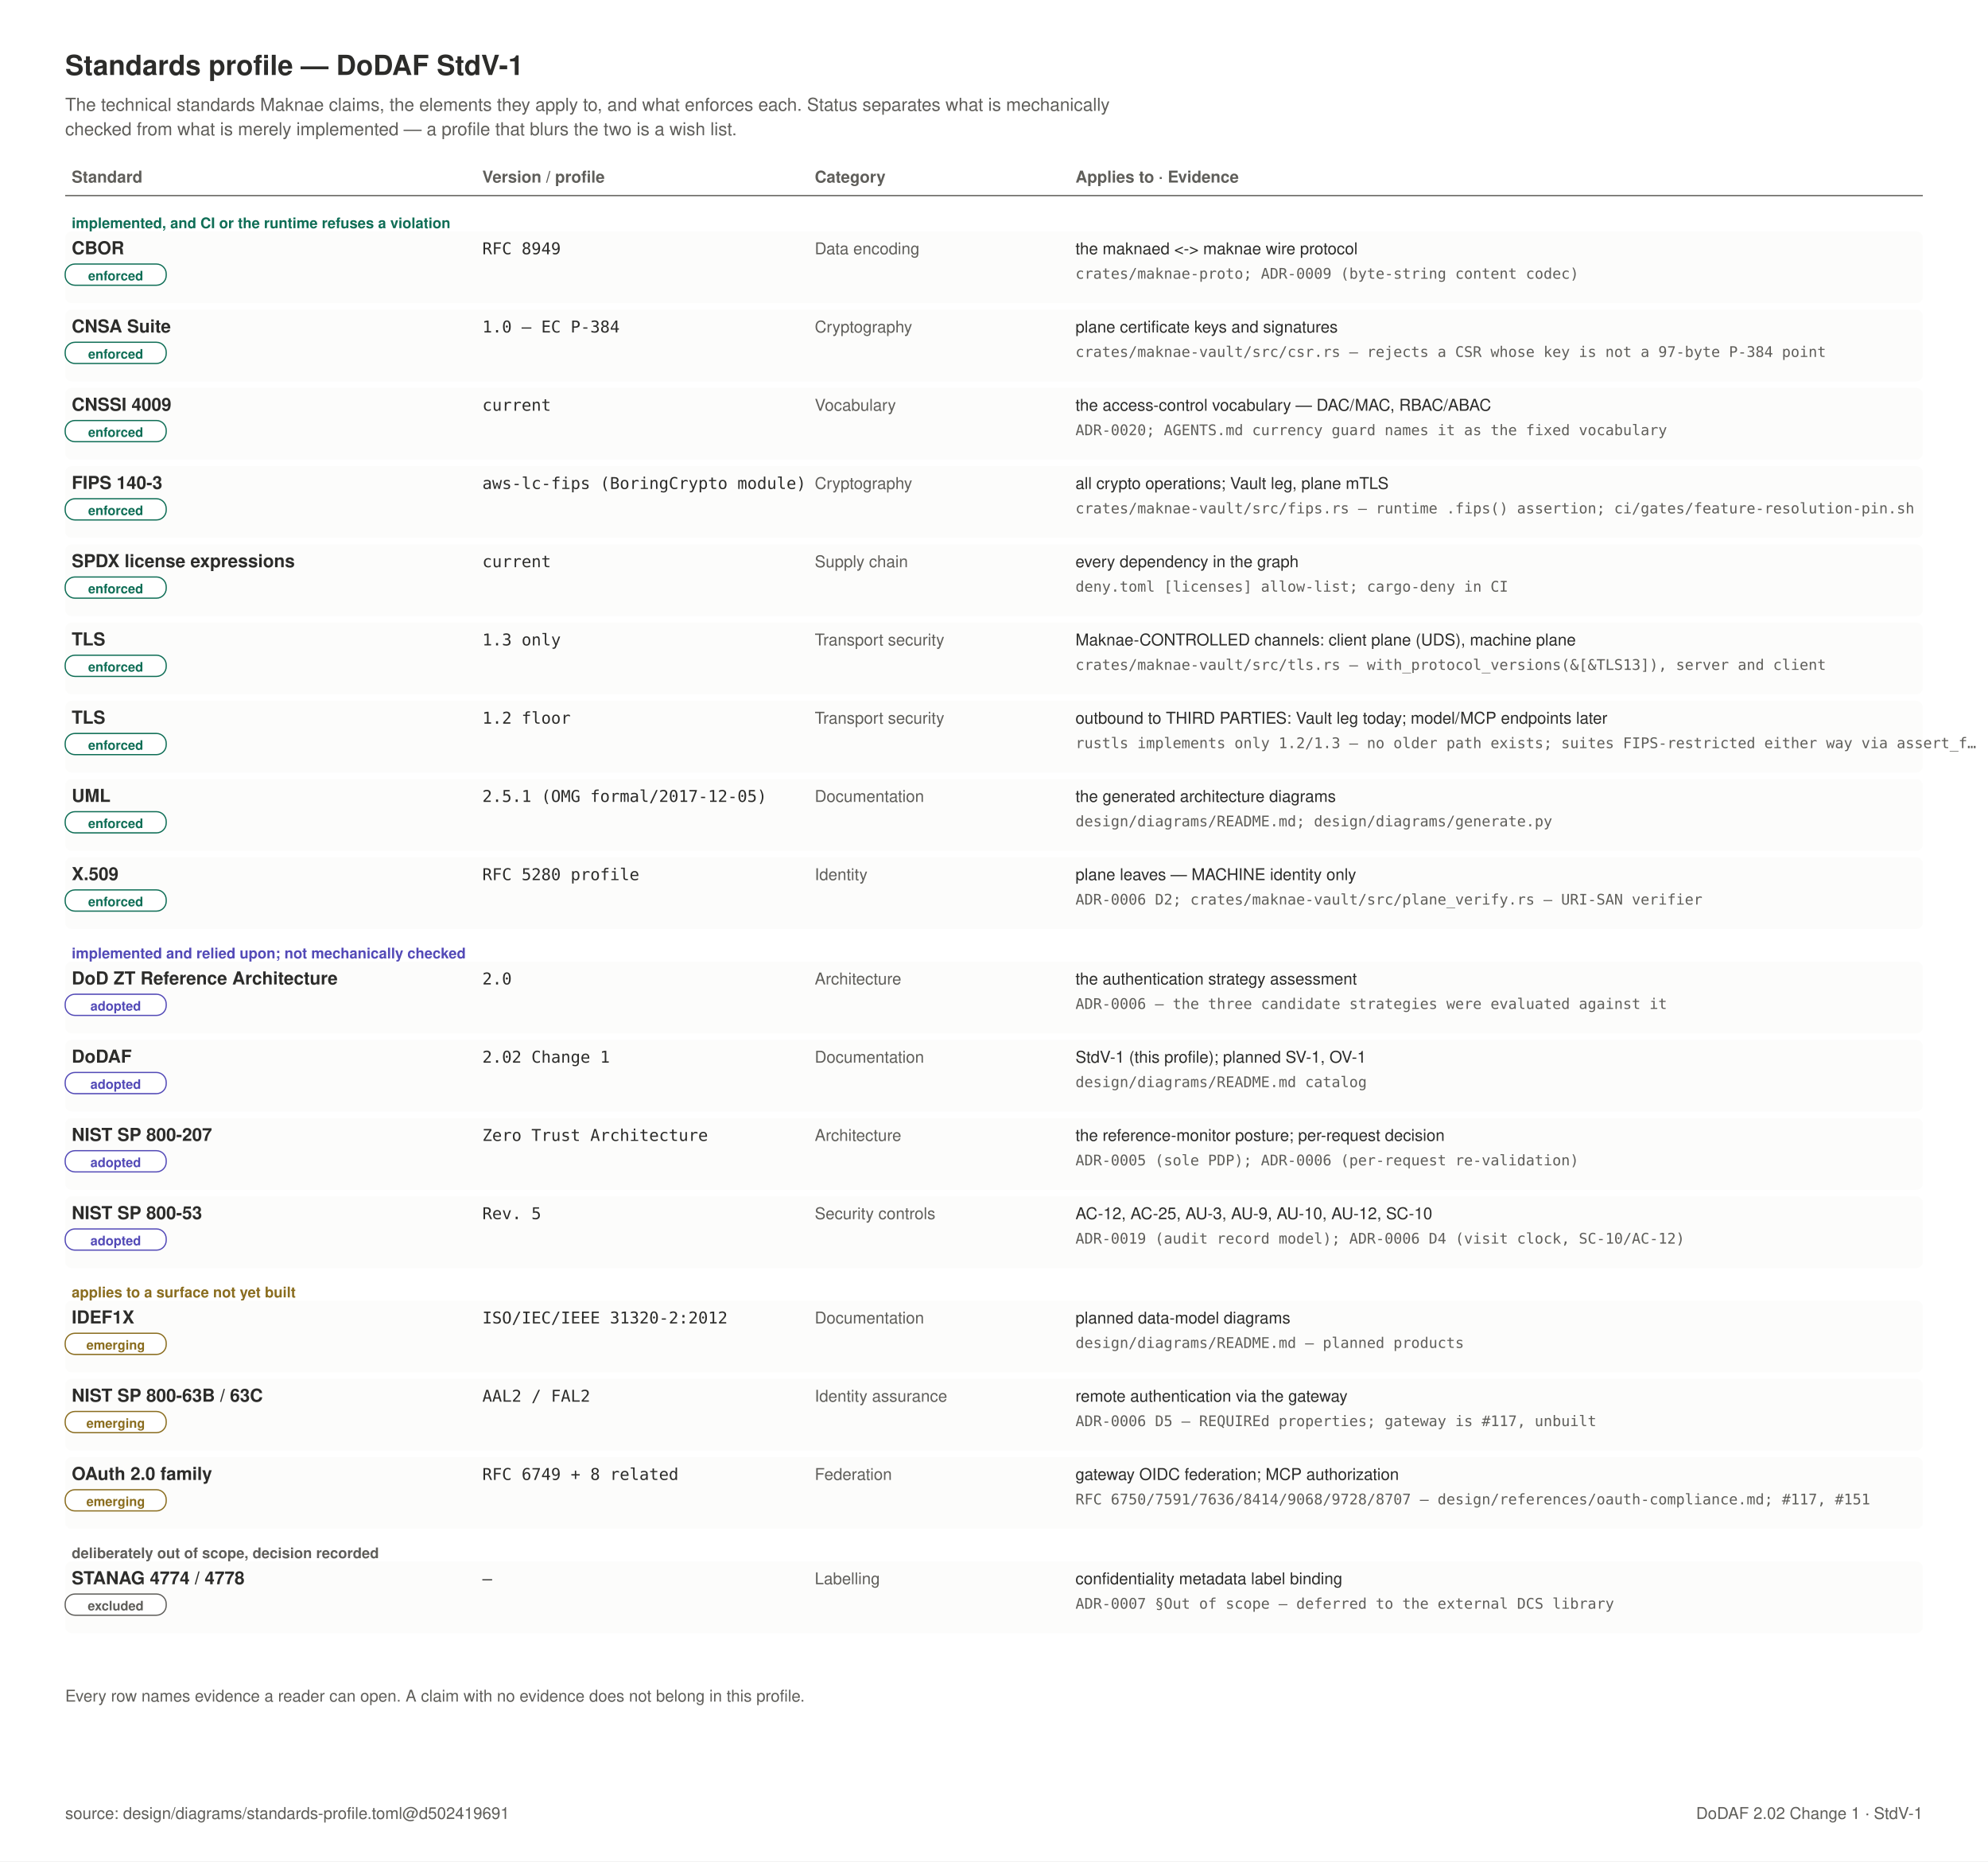
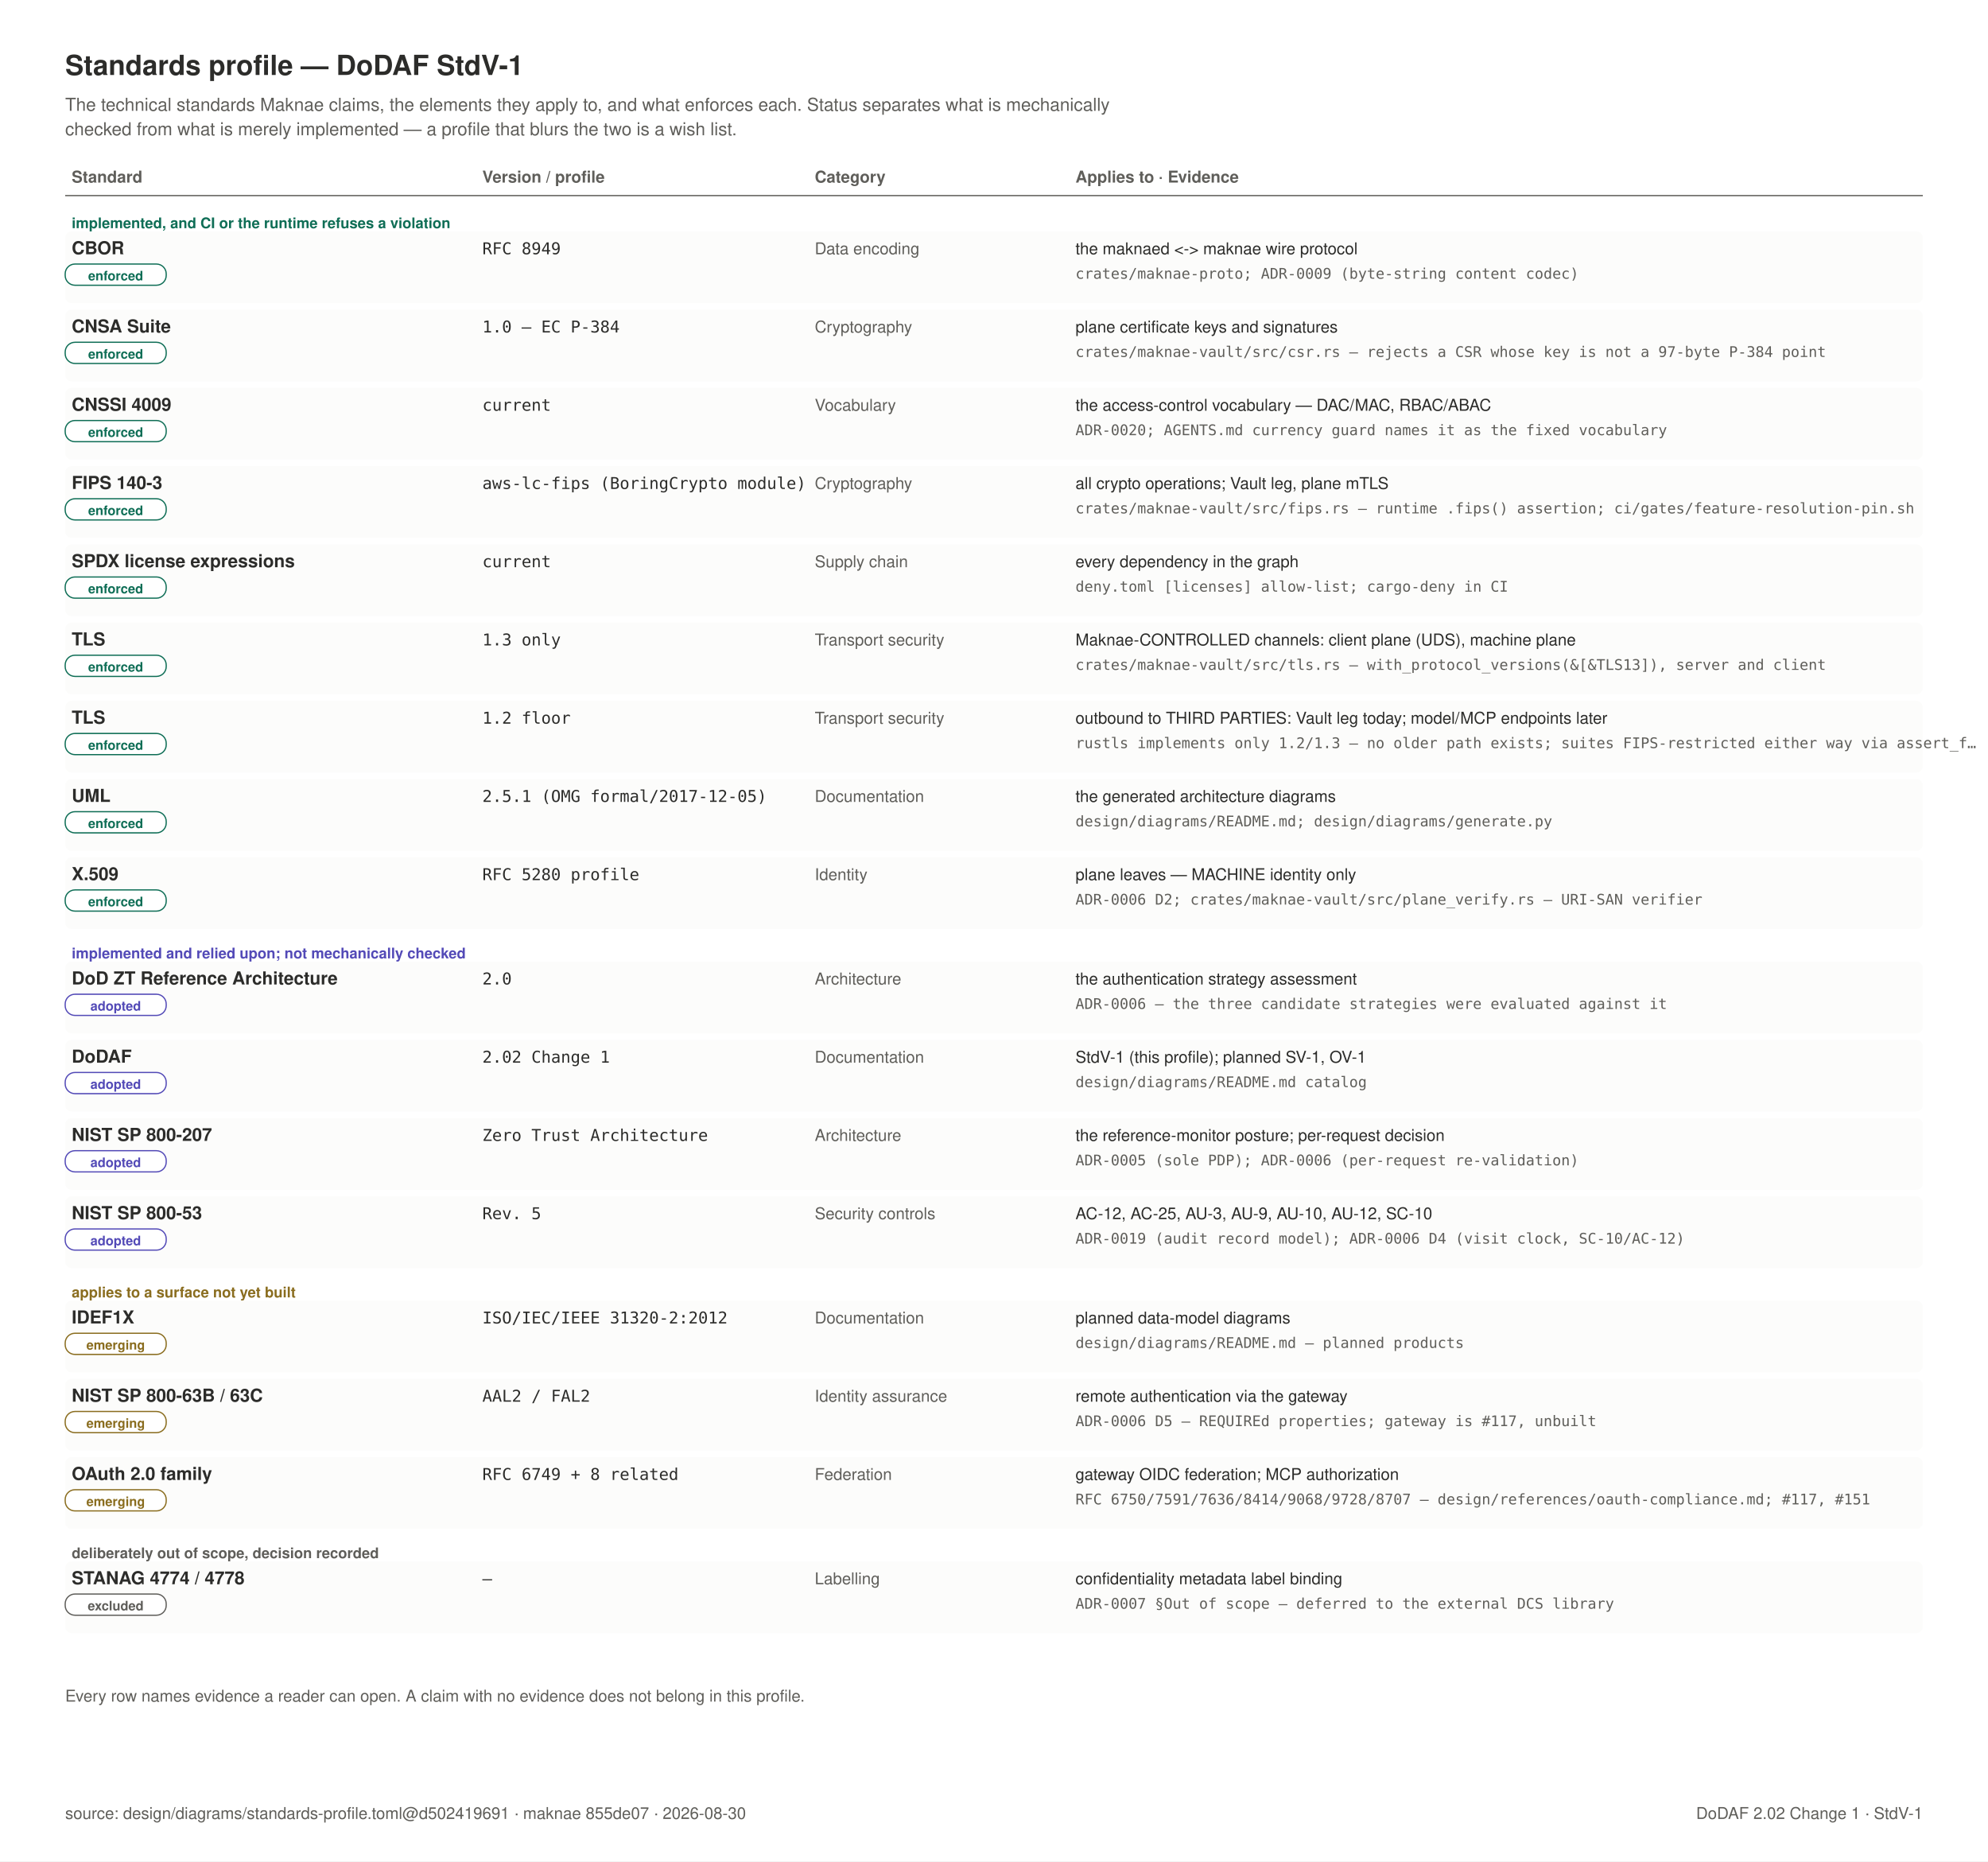
<svg xmlns="http://www.w3.org/2000/svg" width="1220" height="1142" viewBox="0 0 1220 1142" role="img">
  <rect x="0" y="0" width="1220" height="1142" fill="#FFFFFF" />
  <text x="40" y="46" text-anchor="start" font-family="Helvetica, Arial, sans-serif" font-size="17" font-weight="600" fill="#2C2C2A">Standards profile — DoDAF StdV-1</text>
  <text x="40" y="68" text-anchor="start" font-family="Helvetica, Arial, sans-serif" font-size="11" font-weight="400" fill="#5F5E5A">The technical standards Maknae claims, the elements they apply to, and what enforces each. Status separates what is mechanically</text>
  <text x="40" y="83" text-anchor="start" font-family="Helvetica, Arial, sans-serif" font-size="11" font-weight="400" fill="#5F5E5A">checked from what is merely implemented — a profile that blurs the two is a wish list.</text>
  <text x="44" y="112" text-anchor="start" font-family="Helvetica, Arial, sans-serif" font-size="10" font-weight="600" fill="#5F5E5A">Standard</text>
  <text x="296" y="112" text-anchor="start" font-family="Helvetica, Arial, sans-serif" font-size="10" font-weight="600" fill="#5F5E5A">Version / profile</text>
  <text x="500" y="112" text-anchor="start" font-family="Helvetica, Arial, sans-serif" font-size="10" font-weight="600" fill="#5F5E5A">Category</text>
  <text x="660" y="112" text-anchor="start" font-family="Helvetica, Arial, sans-serif" font-size="10" font-weight="600" fill="#5F5E5A">Applies to  ·  Evidence</text>
  <line x1="40" y1="120" x2="1180" y2="120" stroke="#5F5E5A" stroke-width="0.75" />
  <text x="44" y="140" text-anchor="start" font-family="Helvetica, Arial, sans-serif" font-size="9" font-weight="600" fill="#0F6E56">implemented, and CI or the runtime refuses a violation</text>
  <rect x="40" y="142" width="1140" height="44" rx="4" fill="#FCFCFB" stroke="none" stroke-width="0" />
  <text x="44" y="156" text-anchor="start" font-family="Helvetica, Arial, sans-serif" font-size="11" font-weight="600" fill="#2C2C2A">CBOR</text>
  <rect x="40" y="162" width="62" height="13" rx="6" fill="#FFFFFF" stroke="#0F6E56" stroke-width="0.75" />
  <text x="71" y="172" text-anchor="middle" font-family="Helvetica, Arial, sans-serif" font-size="8" font-weight="600" fill="#0F6E56">enforced</text>
  <text x="296" y="156" text-anchor="start" font-family="ui-monospace, SFMono-Regular, Menlo, monospace" font-size="10" font-weight="400" fill="#2C2C2A">RFC 8949</text>
  <text x="500" y="156" text-anchor="start" font-family="Helvetica, Arial, sans-serif" font-size="10" font-weight="400" fill="#5F5E5A">Data encoding</text>
  <text x="660" y="156" text-anchor="start" font-family="Helvetica, Arial, sans-serif" font-size="10" font-weight="400" fill="#2C2C2A">the maknaed &lt;-&gt; maknae wire protocol</text>
  <text x="660" y="171" text-anchor="start" font-family="ui-monospace, SFMono-Regular, Menlo, monospace" font-size="9" font-weight="400" fill="#5F5E5A">crates/maknae-proto; ADR-0009 (byte-string content codec)</text>
  <rect x="40" y="190" width="1140" height="44" rx="4" fill="#FCFCFB" stroke="none" stroke-width="0" />
  <text x="44" y="204" text-anchor="start" font-family="Helvetica, Arial, sans-serif" font-size="11" font-weight="600" fill="#2C2C2A">CNSA Suite</text>
  <rect x="40" y="210" width="62" height="13" rx="6" fill="#FFFFFF" stroke="#0F6E56" stroke-width="0.75" />
  <text x="71" y="220" text-anchor="middle" font-family="Helvetica, Arial, sans-serif" font-size="8" font-weight="600" fill="#0F6E56">enforced</text>
  <text x="296" y="204" text-anchor="start" font-family="ui-monospace, SFMono-Regular, Menlo, monospace" font-size="10" font-weight="400" fill="#2C2C2A">1.0 — EC P-384</text>
  <text x="500" y="204" text-anchor="start" font-family="Helvetica, Arial, sans-serif" font-size="10" font-weight="400" fill="#5F5E5A">Cryptography</text>
  <text x="660" y="204" text-anchor="start" font-family="Helvetica, Arial, sans-serif" font-size="10" font-weight="400" fill="#2C2C2A">plane certificate keys and signatures</text>
  <text x="660" y="219" text-anchor="start" font-family="ui-monospace, SFMono-Regular, Menlo, monospace" font-size="9" font-weight="400" fill="#5F5E5A">crates/maknae-vault/src/csr.rs — rejects a CSR whose key is not a 97-byte P-384 point</text>
  <rect x="40" y="238" width="1140" height="44" rx="4" fill="#FCFCFB" stroke="none" stroke-width="0" />
  <text x="44" y="252" text-anchor="start" font-family="Helvetica, Arial, sans-serif" font-size="11" font-weight="600" fill="#2C2C2A">CNSSI 4009</text>
  <rect x="40" y="258" width="62" height="13" rx="6" fill="#FFFFFF" stroke="#0F6E56" stroke-width="0.75" />
  <text x="71" y="268" text-anchor="middle" font-family="Helvetica, Arial, sans-serif" font-size="8" font-weight="600" fill="#0F6E56">enforced</text>
  <text x="296" y="252" text-anchor="start" font-family="ui-monospace, SFMono-Regular, Menlo, monospace" font-size="10" font-weight="400" fill="#2C2C2A">current</text>
  <text x="500" y="252" text-anchor="start" font-family="Helvetica, Arial, sans-serif" font-size="10" font-weight="400" fill="#5F5E5A">Vocabulary</text>
  <text x="660" y="252" text-anchor="start" font-family="Helvetica, Arial, sans-serif" font-size="10" font-weight="400" fill="#2C2C2A">the access-control vocabulary — DAC/MAC, RBAC/ABAC</text>
  <text x="660" y="267" text-anchor="start" font-family="ui-monospace, SFMono-Regular, Menlo, monospace" font-size="9" font-weight="400" fill="#5F5E5A">ADR-0020; AGENTS.md currency guard names it as the fixed vocabulary</text>
  <rect x="40" y="286" width="1140" height="44" rx="4" fill="#FCFCFB" stroke="none" stroke-width="0" />
  <text x="44" y="300" text-anchor="start" font-family="Helvetica, Arial, sans-serif" font-size="11" font-weight="600" fill="#2C2C2A">FIPS 140-3</text>
  <rect x="40" y="306" width="62" height="13" rx="6" fill="#FFFFFF" stroke="#0F6E56" stroke-width="0.75" />
  <text x="71" y="316" text-anchor="middle" font-family="Helvetica, Arial, sans-serif" font-size="8" font-weight="600" fill="#0F6E56">enforced</text>
  <text x="296" y="300" text-anchor="start" font-family="ui-monospace, SFMono-Regular, Menlo, monospace" font-size="10" font-weight="400" fill="#2C2C2A">aws-lc-fips (BoringCrypto module)</text>
  <text x="500" y="300" text-anchor="start" font-family="Helvetica, Arial, sans-serif" font-size="10" font-weight="400" fill="#5F5E5A">Cryptography</text>
  <text x="660" y="300" text-anchor="start" font-family="Helvetica, Arial, sans-serif" font-size="10" font-weight="400" fill="#2C2C2A">all crypto operations; Vault leg, plane mTLS</text>
  <text x="660" y="315" text-anchor="start" font-family="ui-monospace, SFMono-Regular, Menlo, monospace" font-size="9" font-weight="400" fill="#5F5E5A">crates/maknae-vault/src/fips.rs — runtime .fips() assertion; ci/gates/feature-resolution-pin.sh</text>
  <rect x="40" y="334" width="1140" height="44" rx="4" fill="#FCFCFB" stroke="none" stroke-width="0" />
  <text x="44" y="348" text-anchor="start" font-family="Helvetica, Arial, sans-serif" font-size="11" font-weight="600" fill="#2C2C2A">SPDX license expressions</text>
  <rect x="40" y="354" width="62" height="13" rx="6" fill="#FFFFFF" stroke="#0F6E56" stroke-width="0.75" />
  <text x="71" y="364" text-anchor="middle" font-family="Helvetica, Arial, sans-serif" font-size="8" font-weight="600" fill="#0F6E56">enforced</text>
  <text x="296" y="348" text-anchor="start" font-family="ui-monospace, SFMono-Regular, Menlo, monospace" font-size="10" font-weight="400" fill="#2C2C2A">current</text>
  <text x="500" y="348" text-anchor="start" font-family="Helvetica, Arial, sans-serif" font-size="10" font-weight="400" fill="#5F5E5A">Supply chain</text>
  <text x="660" y="348" text-anchor="start" font-family="Helvetica, Arial, sans-serif" font-size="10" font-weight="400" fill="#2C2C2A">every dependency in the graph</text>
  <text x="660" y="363" text-anchor="start" font-family="ui-monospace, SFMono-Regular, Menlo, monospace" font-size="9" font-weight="400" fill="#5F5E5A">deny.toml [licenses] allow-list; cargo-deny in CI</text>
  <rect x="40" y="382" width="1140" height="44" rx="4" fill="#FCFCFB" stroke="none" stroke-width="0" />
  <text x="44" y="396" text-anchor="start" font-family="Helvetica, Arial, sans-serif" font-size="11" font-weight="600" fill="#2C2C2A">TLS</text>
  <rect x="40" y="402" width="62" height="13" rx="6" fill="#FFFFFF" stroke="#0F6E56" stroke-width="0.75" />
  <text x="71" y="412" text-anchor="middle" font-family="Helvetica, Arial, sans-serif" font-size="8" font-weight="600" fill="#0F6E56">enforced</text>
  <text x="296" y="396" text-anchor="start" font-family="ui-monospace, SFMono-Regular, Menlo, monospace" font-size="10" font-weight="400" fill="#2C2C2A">1.3 only</text>
  <text x="500" y="396" text-anchor="start" font-family="Helvetica, Arial, sans-serif" font-size="10" font-weight="400" fill="#5F5E5A">Transport security</text>
  <text x="660" y="396" text-anchor="start" font-family="Helvetica, Arial, sans-serif" font-size="10" font-weight="400" fill="#2C2C2A">Maknae-CONTROLLED channels: client plane (UDS), machine plane</text>
  <text x="660" y="411" text-anchor="start" font-family="ui-monospace, SFMono-Regular, Menlo, monospace" font-size="9" font-weight="400" fill="#5F5E5A">crates/maknae-vault/src/tls.rs — with_protocol_versions(&amp;[&amp;TLS13]), server and client</text>
  <rect x="40" y="430" width="1140" height="44" rx="4" fill="#FCFCFB" stroke="none" stroke-width="0" />
  <text x="44" y="444" text-anchor="start" font-family="Helvetica, Arial, sans-serif" font-size="11" font-weight="600" fill="#2C2C2A">TLS</text>
  <rect x="40" y="450" width="62" height="13" rx="6" fill="#FFFFFF" stroke="#0F6E56" stroke-width="0.75" />
  <text x="71" y="460" text-anchor="middle" font-family="Helvetica, Arial, sans-serif" font-size="8" font-weight="600" fill="#0F6E56">enforced</text>
  <text x="296" y="444" text-anchor="start" font-family="ui-monospace, SFMono-Regular, Menlo, monospace" font-size="10" font-weight="400" fill="#2C2C2A">1.2 floor</text>
  <text x="500" y="444" text-anchor="start" font-family="Helvetica, Arial, sans-serif" font-size="10" font-weight="400" fill="#5F5E5A">Transport security</text>
  <text x="660" y="444" text-anchor="start" font-family="Helvetica, Arial, sans-serif" font-size="10" font-weight="400" fill="#2C2C2A">outbound to THIRD PARTIES: Vault leg today; model/MCP endpoints later</text>
  <text x="660" y="459" text-anchor="start" font-family="ui-monospace, SFMono-Regular, Menlo, monospace" font-size="9" font-weight="400" fill="#5F5E5A">rustls implements only 1.2/1.3 — no older path exists; suites FIPS-restricted either way via assert_f…</text>
  <rect x="40" y="478" width="1140" height="44" rx="4" fill="#FCFCFB" stroke="none" stroke-width="0" />
  <text x="44" y="492" text-anchor="start" font-family="Helvetica, Arial, sans-serif" font-size="11" font-weight="600" fill="#2C2C2A">UML</text>
  <rect x="40" y="498" width="62" height="13" rx="6" fill="#FFFFFF" stroke="#0F6E56" stroke-width="0.75" />
  <text x="71" y="508" text-anchor="middle" font-family="Helvetica, Arial, sans-serif" font-size="8" font-weight="600" fill="#0F6E56">enforced</text>
  <text x="296" y="492" text-anchor="start" font-family="ui-monospace, SFMono-Regular, Menlo, monospace" font-size="10" font-weight="400" fill="#2C2C2A">2.5.1 (OMG formal/2017-12-05)</text>
  <text x="500" y="492" text-anchor="start" font-family="Helvetica, Arial, sans-serif" font-size="10" font-weight="400" fill="#5F5E5A">Documentation</text>
  <text x="660" y="492" text-anchor="start" font-family="Helvetica, Arial, sans-serif" font-size="10" font-weight="400" fill="#2C2C2A">the generated architecture diagrams</text>
  <text x="660" y="507" text-anchor="start" font-family="ui-monospace, SFMono-Regular, Menlo, monospace" font-size="9" font-weight="400" fill="#5F5E5A">design/diagrams/README.md; design/diagrams/generate.py</text>
  <rect x="40" y="526" width="1140" height="44" rx="4" fill="#FCFCFB" stroke="none" stroke-width="0" />
  <text x="44" y="540" text-anchor="start" font-family="Helvetica, Arial, sans-serif" font-size="11" font-weight="600" fill="#2C2C2A">X.509</text>
  <rect x="40" y="546" width="62" height="13" rx="6" fill="#FFFFFF" stroke="#0F6E56" stroke-width="0.75" />
  <text x="71" y="556" text-anchor="middle" font-family="Helvetica, Arial, sans-serif" font-size="8" font-weight="600" fill="#0F6E56">enforced</text>
  <text x="296" y="540" text-anchor="start" font-family="ui-monospace, SFMono-Regular, Menlo, monospace" font-size="10" font-weight="400" fill="#2C2C2A">RFC 5280 profile</text>
  <text x="500" y="540" text-anchor="start" font-family="Helvetica, Arial, sans-serif" font-size="10" font-weight="400" fill="#5F5E5A">Identity</text>
  <text x="660" y="540" text-anchor="start" font-family="Helvetica, Arial, sans-serif" font-size="10" font-weight="400" fill="#2C2C2A">plane leaves — MACHINE identity only</text>
  <text x="660" y="555" text-anchor="start" font-family="ui-monospace, SFMono-Regular, Menlo, monospace" font-size="9" font-weight="400" fill="#5F5E5A">ADR-0006 D2; crates/maknae-vault/src/plane_verify.rs — URI-SAN verifier</text>
  <text x="44" y="588" text-anchor="start" font-family="Helvetica, Arial, sans-serif" font-size="9" font-weight="600" fill="#534AB7">implemented and relied upon; not mechanically checked</text>
  <rect x="40" y="590" width="1140" height="44" rx="4" fill="#FCFCFB" stroke="none" stroke-width="0" />
  <text x="44" y="604" text-anchor="start" font-family="Helvetica, Arial, sans-serif" font-size="11" font-weight="600" fill="#2C2C2A">DoD ZT Reference Architecture</text>
  <rect x="40" y="610" width="62" height="13" rx="6" fill="#FFFFFF" stroke="#534AB7" stroke-width="0.75" />
  <text x="71" y="620" text-anchor="middle" font-family="Helvetica, Arial, sans-serif" font-size="8" font-weight="600" fill="#534AB7">adopted</text>
  <text x="296" y="604" text-anchor="start" font-family="ui-monospace, SFMono-Regular, Menlo, monospace" font-size="10" font-weight="400" fill="#2C2C2A">2.0</text>
  <text x="500" y="604" text-anchor="start" font-family="Helvetica, Arial, sans-serif" font-size="10" font-weight="400" fill="#5F5E5A">Architecture</text>
  <text x="660" y="604" text-anchor="start" font-family="Helvetica, Arial, sans-serif" font-size="10" font-weight="400" fill="#2C2C2A">the authentication strategy assessment</text>
  <text x="660" y="619" text-anchor="start" font-family="ui-monospace, SFMono-Regular, Menlo, monospace" font-size="9" font-weight="400" fill="#5F5E5A">ADR-0006 — the three candidate strategies were evaluated against it</text>
  <rect x="40" y="638" width="1140" height="44" rx="4" fill="#FCFCFB" stroke="none" stroke-width="0" />
  <text x="44" y="652" text-anchor="start" font-family="Helvetica, Arial, sans-serif" font-size="11" font-weight="600" fill="#2C2C2A">DoDAF</text>
  <rect x="40" y="658" width="62" height="13" rx="6" fill="#FFFFFF" stroke="#534AB7" stroke-width="0.75" />
  <text x="71" y="668" text-anchor="middle" font-family="Helvetica, Arial, sans-serif" font-size="8" font-weight="600" fill="#534AB7">adopted</text>
  <text x="296" y="652" text-anchor="start" font-family="ui-monospace, SFMono-Regular, Menlo, monospace" font-size="10" font-weight="400" fill="#2C2C2A">2.02 Change 1</text>
  <text x="500" y="652" text-anchor="start" font-family="Helvetica, Arial, sans-serif" font-size="10" font-weight="400" fill="#5F5E5A">Documentation</text>
  <text x="660" y="652" text-anchor="start" font-family="Helvetica, Arial, sans-serif" font-size="10" font-weight="400" fill="#2C2C2A">StdV-1 (this profile); planned SV-1, OV-1</text>
  <text x="660" y="667" text-anchor="start" font-family="ui-monospace, SFMono-Regular, Menlo, monospace" font-size="9" font-weight="400" fill="#5F5E5A">design/diagrams/README.md catalog</text>
  <rect x="40" y="686" width="1140" height="44" rx="4" fill="#FCFCFB" stroke="none" stroke-width="0" />
  <text x="44" y="700" text-anchor="start" font-family="Helvetica, Arial, sans-serif" font-size="11" font-weight="600" fill="#2C2C2A">NIST SP 800-207</text>
  <rect x="40" y="706" width="62" height="13" rx="6" fill="#FFFFFF" stroke="#534AB7" stroke-width="0.75" />
  <text x="71" y="716" text-anchor="middle" font-family="Helvetica, Arial, sans-serif" font-size="8" font-weight="600" fill="#534AB7">adopted</text>
  <text x="296" y="700" text-anchor="start" font-family="ui-monospace, SFMono-Regular, Menlo, monospace" font-size="10" font-weight="400" fill="#2C2C2A">Zero Trust Architecture</text>
  <text x="500" y="700" text-anchor="start" font-family="Helvetica, Arial, sans-serif" font-size="10" font-weight="400" fill="#5F5E5A">Architecture</text>
  <text x="660" y="700" text-anchor="start" font-family="Helvetica, Arial, sans-serif" font-size="10" font-weight="400" fill="#2C2C2A">the reference-monitor posture; per-request decision</text>
  <text x="660" y="715" text-anchor="start" font-family="ui-monospace, SFMono-Regular, Menlo, monospace" font-size="9" font-weight="400" fill="#5F5E5A">ADR-0005 (sole PDP); ADR-0006 (per-request re-validation)</text>
  <rect x="40" y="734" width="1140" height="44" rx="4" fill="#FCFCFB" stroke="none" stroke-width="0" />
  <text x="44" y="748" text-anchor="start" font-family="Helvetica, Arial, sans-serif" font-size="11" font-weight="600" fill="#2C2C2A">NIST SP 800-53</text>
  <rect x="40" y="754" width="62" height="13" rx="6" fill="#FFFFFF" stroke="#534AB7" stroke-width="0.75" />
  <text x="71" y="764" text-anchor="middle" font-family="Helvetica, Arial, sans-serif" font-size="8" font-weight="600" fill="#534AB7">adopted</text>
  <text x="296" y="748" text-anchor="start" font-family="ui-monospace, SFMono-Regular, Menlo, monospace" font-size="10" font-weight="400" fill="#2C2C2A">Rev. 5</text>
  <text x="500" y="748" text-anchor="start" font-family="Helvetica, Arial, sans-serif" font-size="10" font-weight="400" fill="#5F5E5A">Security controls</text>
  <text x="660" y="748" text-anchor="start" font-family="Helvetica, Arial, sans-serif" font-size="10" font-weight="400" fill="#2C2C2A">AC-12, AC-25, AU-3, AU-9, AU-10, AU-12, SC-10</text>
  <text x="660" y="763" text-anchor="start" font-family="ui-monospace, SFMono-Regular, Menlo, monospace" font-size="9" font-weight="400" fill="#5F5E5A">ADR-0019 (audit record model); ADR-0006 D4 (visit clock, SC-10/AC-12)</text>
  <text x="44" y="796" text-anchor="start" font-family="Helvetica, Arial, sans-serif" font-size="9" font-weight="600" fill="#8A6D1F">applies to a surface not yet built</text>
  <rect x="40" y="798" width="1140" height="44" rx="4" fill="#FCFCFB" stroke="none" stroke-width="0" />
  <text x="44" y="812" text-anchor="start" font-family="Helvetica, Arial, sans-serif" font-size="11" font-weight="600" fill="#2C2C2A">IDEF1X</text>
  <rect x="40" y="818" width="62" height="13" rx="6" fill="#FFFFFF" stroke="#8A6D1F" stroke-width="0.75" />
  <text x="71" y="828" text-anchor="middle" font-family="Helvetica, Arial, sans-serif" font-size="8" font-weight="600" fill="#8A6D1F">emerging</text>
  <text x="296" y="812" text-anchor="start" font-family="ui-monospace, SFMono-Regular, Menlo, monospace" font-size="10" font-weight="400" fill="#2C2C2A">ISO/IEC/IEEE 31320-2:2012</text>
  <text x="500" y="812" text-anchor="start" font-family="Helvetica, Arial, sans-serif" font-size="10" font-weight="400" fill="#5F5E5A">Documentation</text>
  <text x="660" y="812" text-anchor="start" font-family="Helvetica, Arial, sans-serif" font-size="10" font-weight="400" fill="#2C2C2A">planned data-model diagrams</text>
  <text x="660" y="827" text-anchor="start" font-family="ui-monospace, SFMono-Regular, Menlo, monospace" font-size="9" font-weight="400" fill="#5F5E5A">design/diagrams/README.md — planned products</text>
  <rect x="40" y="846" width="1140" height="44" rx="4" fill="#FCFCFB" stroke="none" stroke-width="0" />
  <text x="44" y="860" text-anchor="start" font-family="Helvetica, Arial, sans-serif" font-size="11" font-weight="600" fill="#2C2C2A">NIST SP 800-63B / 63C</text>
  <rect x="40" y="866" width="62" height="13" rx="6" fill="#FFFFFF" stroke="#8A6D1F" stroke-width="0.75" />
  <text x="71" y="876" text-anchor="middle" font-family="Helvetica, Arial, sans-serif" font-size="8" font-weight="600" fill="#8A6D1F">emerging</text>
  <text x="296" y="860" text-anchor="start" font-family="ui-monospace, SFMono-Regular, Menlo, monospace" font-size="10" font-weight="400" fill="#2C2C2A">AAL2 / FAL2</text>
  <text x="500" y="860" text-anchor="start" font-family="Helvetica, Arial, sans-serif" font-size="10" font-weight="400" fill="#5F5E5A">Identity assurance</text>
  <text x="660" y="860" text-anchor="start" font-family="Helvetica, Arial, sans-serif" font-size="10" font-weight="400" fill="#2C2C2A">remote authentication via the gateway</text>
  <text x="660" y="875" text-anchor="start" font-family="ui-monospace, SFMono-Regular, Menlo, monospace" font-size="9" font-weight="400" fill="#5F5E5A">ADR-0006 D5 — REQUIREd properties; gateway is #117, unbuilt</text>
  <rect x="40" y="894" width="1140" height="44" rx="4" fill="#FCFCFB" stroke="none" stroke-width="0" />
  <text x="44" y="908" text-anchor="start" font-family="Helvetica, Arial, sans-serif" font-size="11" font-weight="600" fill="#2C2C2A">OAuth 2.0 family</text>
  <rect x="40" y="914" width="62" height="13" rx="6" fill="#FFFFFF" stroke="#8A6D1F" stroke-width="0.75" />
  <text x="71" y="924" text-anchor="middle" font-family="Helvetica, Arial, sans-serif" font-size="8" font-weight="600" fill="#8A6D1F">emerging</text>
  <text x="296" y="908" text-anchor="start" font-family="ui-monospace, SFMono-Regular, Menlo, monospace" font-size="10" font-weight="400" fill="#2C2C2A">RFC 6749 + 8 related</text>
  <text x="500" y="908" text-anchor="start" font-family="Helvetica, Arial, sans-serif" font-size="10" font-weight="400" fill="#5F5E5A">Federation</text>
  <text x="660" y="908" text-anchor="start" font-family="Helvetica, Arial, sans-serif" font-size="10" font-weight="400" fill="#2C2C2A">gateway OIDC federation; MCP authorization</text>
  <text x="660" y="923" text-anchor="start" font-family="ui-monospace, SFMono-Regular, Menlo, monospace" font-size="9" font-weight="400" fill="#5F5E5A">RFC 6750/7591/7636/8414/9068/9728/8707 — design/references/oauth-compliance.md; #117, #151</text>
  <text x="44" y="956" text-anchor="start" font-family="Helvetica, Arial, sans-serif" font-size="9" font-weight="600" fill="#5F5E5A">deliberately out of scope, decision recorded</text>
  <rect x="40" y="958" width="1140" height="44" rx="4" fill="#FCFCFB" stroke="none" stroke-width="0" />
  <text x="44" y="972" text-anchor="start" font-family="Helvetica, Arial, sans-serif" font-size="11" font-weight="600" fill="#2C2C2A">STANAG 4774 / 4778</text>
  <rect x="40" y="978" width="62" height="13" rx="6" fill="#FFFFFF" stroke="#5F5E5A" stroke-width="0.75" />
  <text x="71" y="988" text-anchor="middle" font-family="Helvetica, Arial, sans-serif" font-size="8" font-weight="600" fill="#5F5E5A">excluded</text>
  <text x="296" y="972" text-anchor="start" font-family="ui-monospace, SFMono-Regular, Menlo, monospace" font-size="10" font-weight="400" fill="#2C2C2A">—</text>
  <text x="500" y="972" text-anchor="start" font-family="Helvetica, Arial, sans-serif" font-size="10" font-weight="400" fill="#5F5E5A">Labelling</text>
  <text x="660" y="972" text-anchor="start" font-family="Helvetica, Arial, sans-serif" font-size="10" font-weight="400" fill="#2C2C2A">confidentiality metadata label binding</text>
  <text x="660" y="987" text-anchor="start" font-family="ui-monospace, SFMono-Regular, Menlo, monospace" font-size="9" font-weight="400" fill="#5F5E5A">ADR-0007 §Out of scope — deferred to the external DCS library</text>
  <text x="40" y="1044" text-anchor="start" font-family="Helvetica, Arial, sans-serif" font-size="10" font-weight="400" fill="#5F5E5A">Every row names evidence a reader can open. A claim with no evidence does not belong in this profile.</text>
-   <text x="40" y="1116" text-anchor="start" font-family="Helvetica, Arial, sans-serif" font-size="10" font-weight="400" fill="#5F5E5A">source: design/diagrams/standards-profile.toml@d502419691</text>
+   <text x="40" y="1116" text-anchor="start" font-family="Helvetica, Arial, sans-serif" font-size="10" font-weight="400" fill="#5F5E5A">source: design/diagrams/standards-profile.toml@d502419691 · maknae 855de07 · 2026-08-30</text>
  <text x="1180" y="1116" text-anchor="end" font-family="Helvetica, Arial, sans-serif" font-size="10" font-weight="400" fill="#5F5E5A">DoDAF 2.02 Change 1 · StdV-1</text>
</svg>
